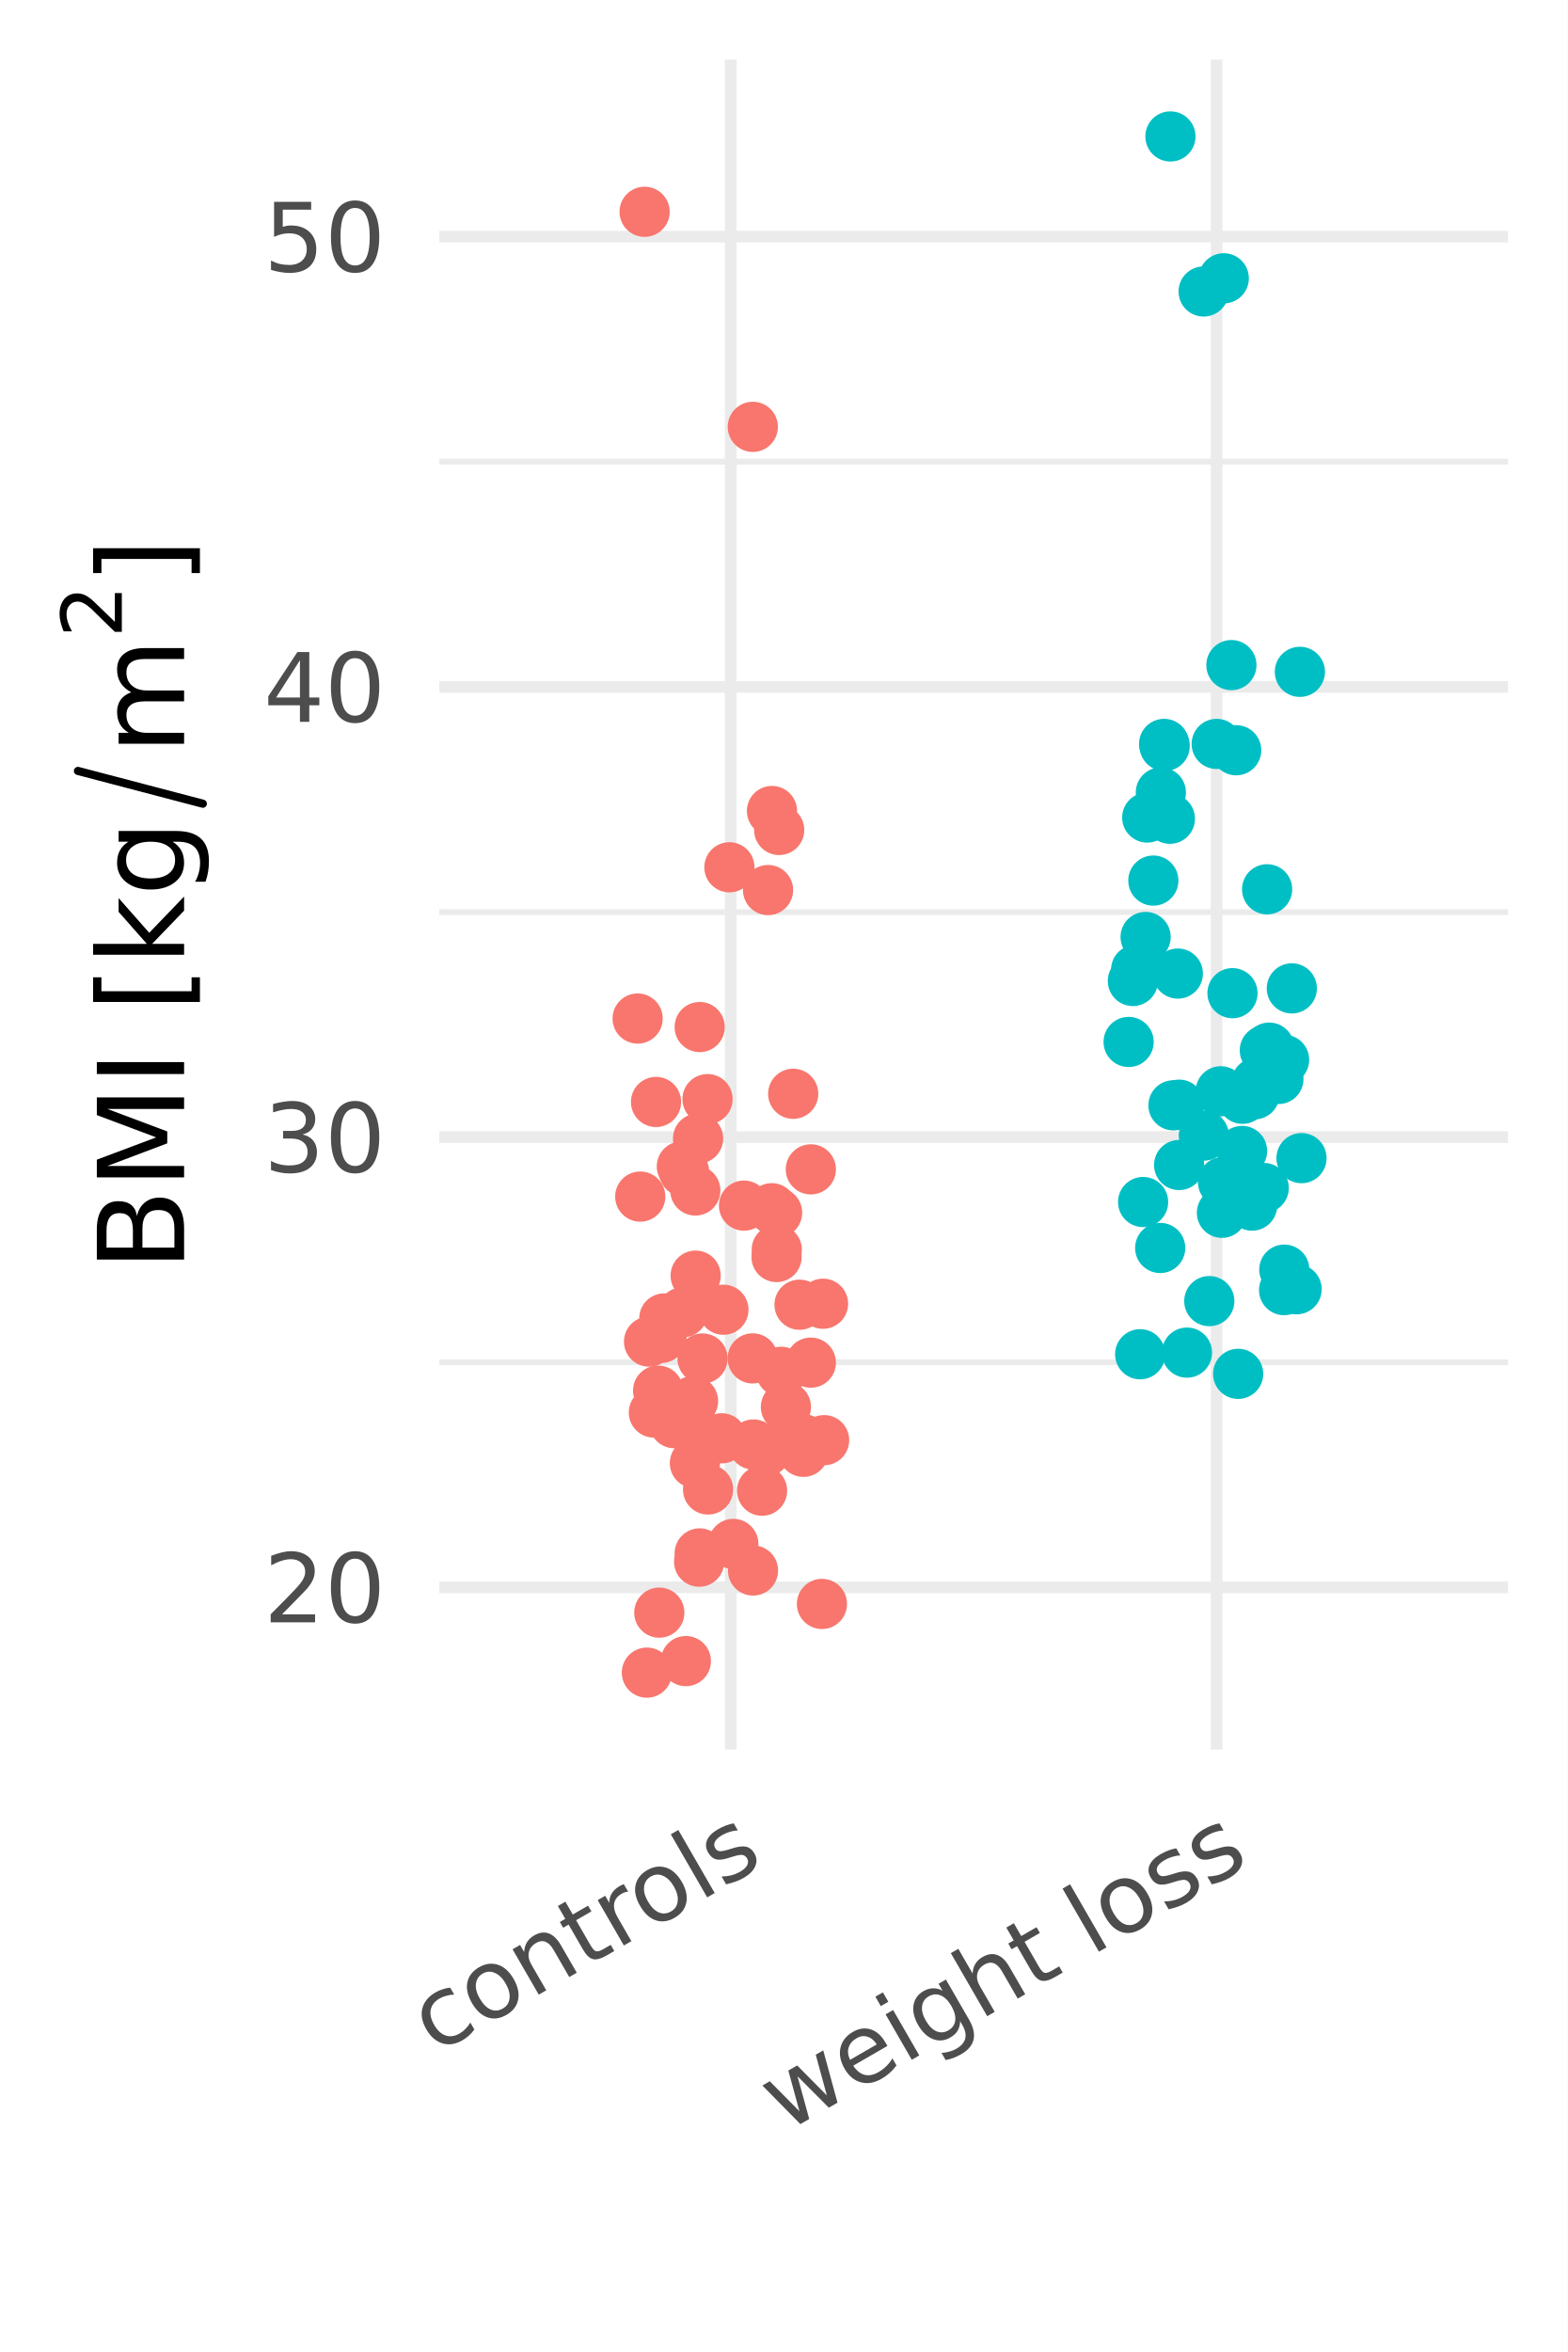
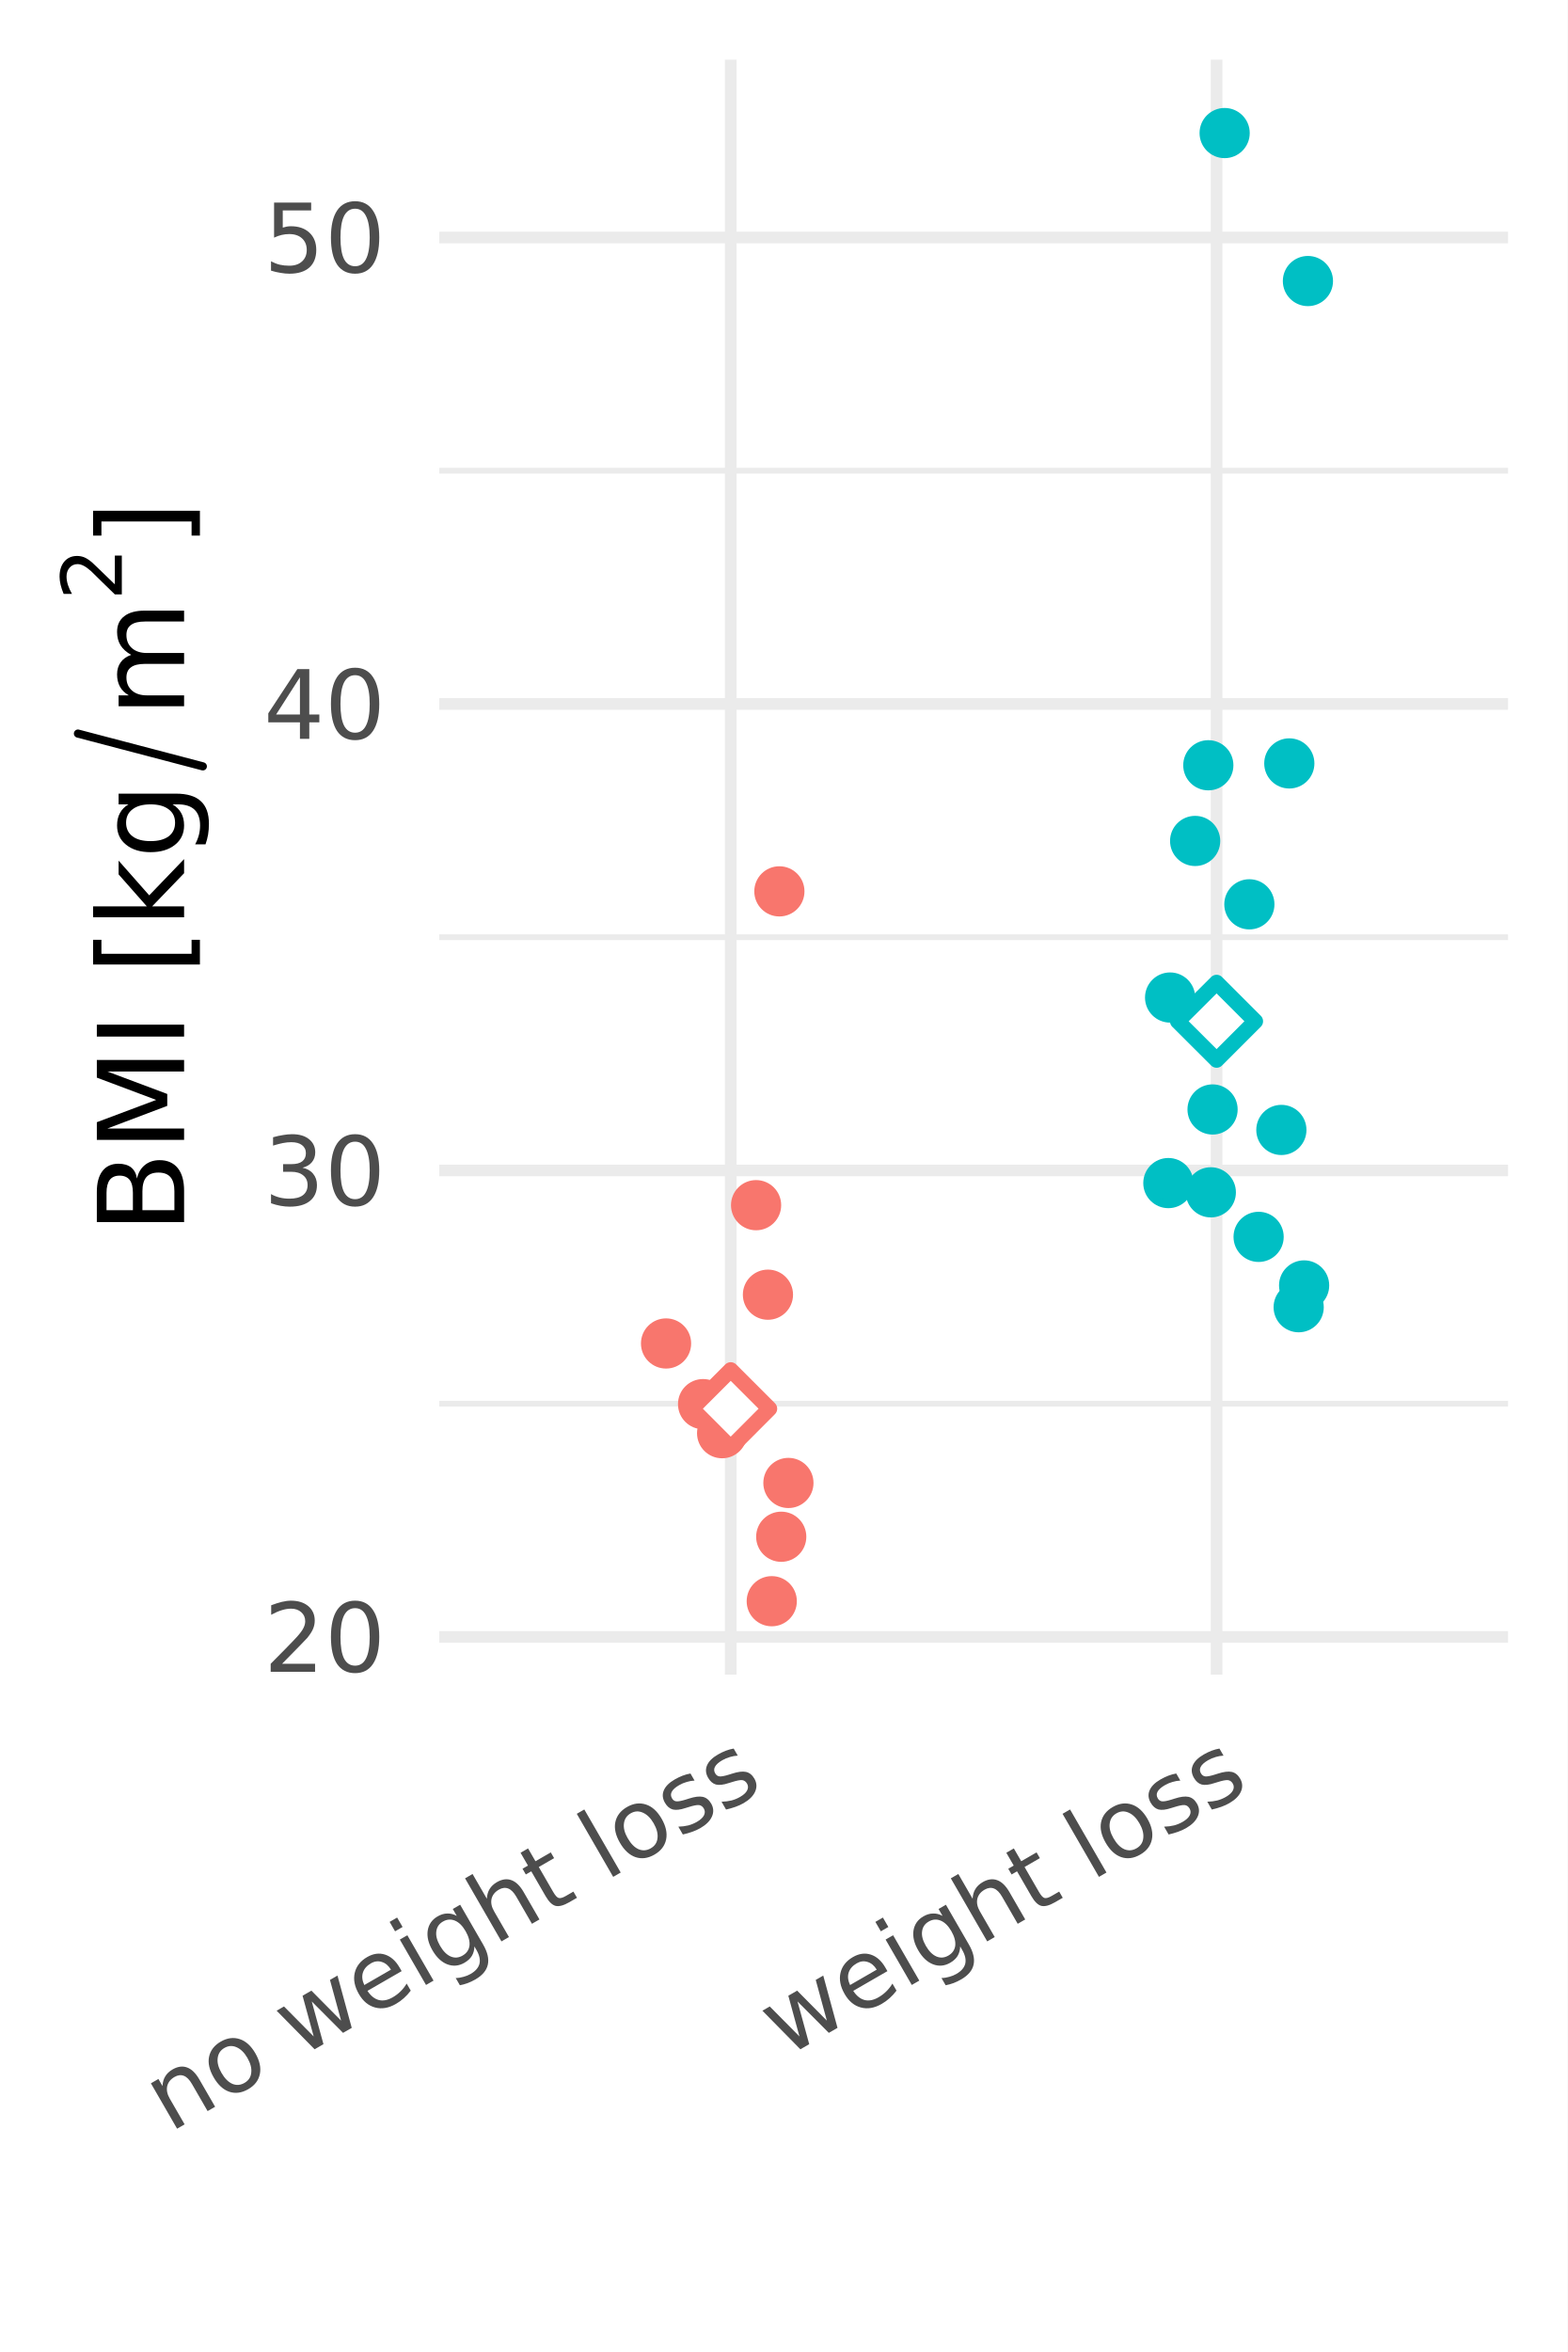
<svg xmlns="http://www.w3.org/2000/svg" class="svglite" width="144.00pt" height="216.00pt" viewBox="0 0 144.00 216.00">
  <defs>
    <style type="text/css">
    .svglite line, .svglite polyline, .svglite polygon, .svglite path, .svglite rect, .svglite circle {
      fill: none;
      stroke: #000000;
      stroke-linecap: round;
      stroke-linejoin: round;
      stroke-miterlimit: 10.00;
    }
  </style>
  </defs>
  <rect width="100%" height="100%" style="stroke: none; fill: #FFFFFF;" />
  <defs>
    <clipPath id="cpMC4wMHwxNDQuMDB8MC4wMHwyMTYuMDA=">
      <rect x="0.00" y="0.00" width="144.00" height="216.00" />
    </clipPath>
  </defs>
  <g clip-path="url(#cpMC4wMHwxNDQuMDB8MC4wMHwyMTYuMDA=)">
</g>
  <defs>
-     <clipPath id="cpNDAuMzV8MTM4LjUyfDUuNDh8MTYwLjY3">
-       <rect x="40.35" y="5.48" width="98.17" height="155.19" />
+     <clipPath id="cpNDAuMzV8MTM4LjUyfDUuNDh8MTUzLjc5">
+       <rect x="40.35" y="5.48" width="98.17" height="148.31" />
    </clipPath>
  </defs>
-   <g clip-path="url(#cpNDAuMzV8MTM4LjUyfDUuNDh8MTYwLjY3)">
-     <polyline points="40.35,125.11 138.52,125.11 " style="stroke-width: 0.53; stroke: #EBEBEB; stroke-linecap: butt;" />
-     <polyline points="40.35,83.76 138.52,83.76 " style="stroke-width: 0.53; stroke: #EBEBEB; stroke-linecap: butt;" />
-     <polyline points="40.35,42.40 138.52,42.40 " style="stroke-width: 0.53; stroke: #EBEBEB; stroke-linecap: butt;" />
-     <polyline points="40.35,145.78 138.52,145.78 " style="stroke-width: 1.07; stroke: #EBEBEB; stroke-linecap: butt;" />
-     <polyline points="40.35,104.43 138.52,104.43 " style="stroke-width: 1.07; stroke: #EBEBEB; stroke-linecap: butt;" />
-     <polyline points="40.35,63.08 138.52,63.08 " style="stroke-width: 1.07; stroke: #EBEBEB; stroke-linecap: butt;" />
-     <polyline points="40.35,21.73 138.52,21.73 " style="stroke-width: 1.07; stroke: #EBEBEB; stroke-linecap: butt;" />
-     <polyline points="67.12,160.67 67.12,5.48 " style="stroke-width: 1.07; stroke: #EBEBEB; stroke-linecap: butt;" />
-     <polyline points="111.75,160.67 111.75,5.48 " style="stroke-width: 1.07; stroke: #EBEBEB; stroke-linecap: butt;" />
-     <circle cx="74.48" cy="125.14" r="1.95" style="stroke-width: 0.71; stroke: #F8766D; fill: #F8766D;" />
-     <circle cx="73.82" cy="132.18" r="1.95" style="stroke-width: 0.71; stroke: #F8766D; fill: #F8766D;" />
-     <circle cx="64.27" cy="142.66" r="1.95" style="stroke-width: 0.71; stroke: #F8766D; fill: #F8766D;" />
-     <circle cx="61.02" cy="121.08" r="1.95" style="stroke-width: 0.71; stroke: #F8766D; fill: #F8766D;" />
-     <circle cx="71.33" cy="115.44" r="1.95" style="stroke-width: 0.71; stroke: #F8766D; fill: #F8766D;" />
-     <circle cx="70.00" cy="136.90" r="1.95" style="stroke-width: 0.71; stroke: #F8766D; fill: #F8766D;" />
-     <circle cx="66.45" cy="120.28" r="1.95" style="stroke-width: 0.71; stroke: #F8766D; fill: #F8766D;" />
-     <circle cx="62.83" cy="107.59" r="1.95" style="stroke-width: 0.71; stroke: #F8766D; fill: #F8766D;" />
-     <circle cx="63.83" cy="134.37" r="1.95" style="stroke-width: 0.71; stroke: #F8766D; fill: #F8766D;" />
-     <circle cx="75.60" cy="119.73" r="1.95" style="stroke-width: 0.71; stroke: #F8766D; fill: #F8766D;" />
-     <circle cx="67.00" cy="79.65" r="1.95" style="stroke-width: 0.71; stroke: #F8766D; fill: #F8766D;" />
-     <circle cx="71.75" cy="125.98" r="1.95" style="stroke-width: 0.71; stroke: #F8766D; fill: #F8766D;" />
-     <circle cx="71.35" cy="114.77" r="1.95" style="stroke-width: 0.71; stroke: #F8766D; fill: #F8766D;" />
-     <circle cx="60.45" cy="127.71" r="1.95" style="stroke-width: 0.71; stroke: #F8766D; fill: #F8766D;" />
-     <circle cx="74.48" cy="107.39" r="1.95" style="stroke-width: 0.71; stroke: #F8766D; fill: #F8766D;" />
-     <circle cx="64.22" cy="143.42" r="1.95" style="stroke-width: 0.71; stroke: #F8766D; fill: #F8766D;" />
-     <circle cx="75.50" cy="147.30" r="1.95" style="stroke-width: 0.71; stroke: #F8766D; fill: #F8766D;" />
-     <circle cx="63.00" cy="152.55" r="1.95" style="stroke-width: 0.71; stroke: #F8766D; fill: #F8766D;" />
-     <circle cx="60.76" cy="122.86" r="1.95" style="stroke-width: 0.71; stroke: #F8766D; fill: #F8766D;" />
-     <circle cx="61.94" cy="130.70" r="1.95" style="stroke-width: 0.71; stroke: #F8766D; fill: #F8766D;" />
-     <circle cx="71.38" cy="111.37" r="1.95" style="stroke-width: 0.71; stroke: #F8766D; fill: #F8766D;" />
-     <circle cx="70.55" cy="81.74" r="1.95" style="stroke-width: 0.71; stroke: #F8766D; fill: #F8766D;" />
-     <circle cx="62.71" cy="120.52" r="1.95" style="stroke-width: 0.71; stroke: #F8766D; fill: #F8766D;" />
-     <circle cx="66.29" cy="132.09" r="1.95" style="stroke-width: 0.71; stroke: #F8766D; fill: #F8766D;" />
-     <circle cx="69.14" cy="124.75" r="1.95" style="stroke-width: 0.71; stroke: #F8766D; fill: #F8766D;" />
-     <circle cx="73.44" cy="119.82" r="1.95" style="stroke-width: 0.71; stroke: #F8766D; fill: #F8766D;" />
-     <circle cx="59.21" cy="19.45" r="1.95" style="stroke-width: 0.71; stroke: #F8766D; fill: #F8766D;" />
-     <circle cx="64.54" cy="132.17" r="1.95" style="stroke-width: 0.71; stroke: #F8766D; fill: #F8766D;" />
-     <circle cx="63.90" cy="117.15" r="1.95" style="stroke-width: 0.71; stroke: #F8766D; fill: #F8766D;" />
-     <circle cx="62.63" cy="107.12" r="1.95" style="stroke-width: 0.71; stroke: #F8766D; fill: #F8766D;" />
-     <circle cx="71.57" cy="76.22" r="1.95" style="stroke-width: 0.71; stroke: #F8766D; fill: #F8766D;" />
-     <circle cx="70.35" cy="133.27" r="1.95" style="stroke-width: 0.71; stroke: #F8766D; fill: #F8766D;" />
-     <circle cx="70.91" cy="74.48" r="1.95" style="stroke-width: 0.71; stroke: #F8766D; fill: #F8766D;" />
-     <circle cx="58.57" cy="93.54" r="1.95" style="stroke-width: 0.71; stroke: #F8766D; fill: #F8766D;" />
-     <circle cx="72.19" cy="129.21" r="1.95" style="stroke-width: 0.71; stroke: #F8766D; fill: #F8766D;" />
-     <circle cx="64.12" cy="104.56" r="1.95" style="stroke-width: 0.71; stroke: #F8766D; fill: #F8766D;" />
-     <circle cx="59.42" cy="153.61" r="1.95" style="stroke-width: 0.71; stroke: #F8766D; fill: #F8766D;" />
-     <circle cx="64.99" cy="100.94" r="1.95" style="stroke-width: 0.71; stroke: #F8766D; fill: #F8766D;" />
-     <circle cx="63.66" cy="128.67" r="1.95" style="stroke-width: 0.71; stroke: #F8766D; fill: #F8766D;" />
-     <circle cx="69.21" cy="132.66" r="1.95" style="stroke-width: 0.71; stroke: #F8766D; fill: #F8766D;" />
-     <circle cx="67.36" cy="141.79" r="1.95" style="stroke-width: 0.71; stroke: #F8766D; fill: #F8766D;" />
-     <circle cx="75.70" cy="132.26" r="1.95" style="stroke-width: 0.71; stroke: #F8766D; fill: #F8766D;" />
-     <circle cx="69.17" cy="144.23" r="1.95" style="stroke-width: 0.71; stroke: #F8766D; fill: #F8766D;" />
-     <circle cx="60.26" cy="101.20" r="1.95" style="stroke-width: 0.71; stroke: #F8766D; fill: #F8766D;" />
-     <circle cx="70.89" cy="110.96" r="1.95" style="stroke-width: 0.71; stroke: #F8766D; fill: #F8766D;" />
-     <circle cx="68.34" cy="110.72" r="1.95" style="stroke-width: 0.71; stroke: #F8766D; fill: #F8766D;" />
-     <circle cx="64.27" cy="94.32" r="1.95" style="stroke-width: 0.71; stroke: #F8766D; fill: #F8766D;" />
-     <circle cx="60.56" cy="148.10" r="1.95" style="stroke-width: 0.71; stroke: #F8766D; fill: #F8766D;" />
-     <circle cx="64.53" cy="124.76" r="1.95" style="stroke-width: 0.71; stroke: #F8766D; fill: #F8766D;" />
-     <circle cx="73.80" cy="133.33" r="1.95" style="stroke-width: 0.71; stroke: #F8766D; fill: #F8766D;" />
-     <circle cx="69.15" cy="39.20" r="1.95" style="stroke-width: 0.71; stroke: #F8766D; fill: #F8766D;" />
-     <circle cx="59.62" cy="123.21" r="1.95" style="stroke-width: 0.71; stroke: #F8766D; fill: #F8766D;" />
-     <circle cx="63.87" cy="109.33" r="1.95" style="stroke-width: 0.71; stroke: #F8766D; fill: #F8766D;" />
-     <circle cx="60.06" cy="129.72" r="1.95" style="stroke-width: 0.71; stroke: #F8766D; fill: #F8766D;" />
-     <circle cx="58.81" cy="109.89" r="1.95" style="stroke-width: 0.71; stroke: #F8766D; fill: #F8766D;" />
-     <circle cx="65.04" cy="136.79" r="1.95" style="stroke-width: 0.71; stroke: #F8766D; fill: #F8766D;" />
-     <circle cx="72.86" cy="100.45" r="1.95" style="stroke-width: 0.71; stroke: #F8766D; fill: #F8766D;" />
-     <circle cx="105.94" cy="80.87" r="1.95" style="stroke-width: 0.71; stroke: #00BFC4; fill: #00BFC4;" />
-     <circle cx="117.43" cy="99.09" r="1.95" style="stroke-width: 0.71; stroke: #00BFC4; fill: #00BFC4;" />
-     <circle cx="114.13" cy="100.91" r="1.95" style="stroke-width: 0.71; stroke: #00BFC4; fill: #00BFC4;" />
-     <circle cx="108.19" cy="89.41" r="1.95" style="stroke-width: 0.71; stroke: #00BFC4; fill: #00BFC4;" />
-     <circle cx="104.36" cy="89.06" r="1.95" style="stroke-width: 0.71; stroke: #00BFC4; fill: #00BFC4;" />
-     <circle cx="111.08" cy="119.49" r="1.95" style="stroke-width: 0.71; stroke: #00BFC4; fill: #00BFC4;" />
-     <circle cx="106.93" cy="68.32" r="1.95" style="stroke-width: 0.71; stroke: #00BFC4; fill: #00BFC4;" />
-     <circle cx="105.00" cy="110.39" r="1.95" style="stroke-width: 0.71; stroke: #00BFC4; fill: #00BFC4;" />
-     <circle cx="116.58" cy="96.21" r="1.95" style="stroke-width: 0.71; stroke: #00BFC4; fill: #00BFC4;" />
-     <circle cx="112.13" cy="100.22" r="1.95" style="stroke-width: 0.71; stroke: #00BFC4; fill: #00BFC4;" />
-     <circle cx="113.21" cy="91.21" r="1.95" style="stroke-width: 0.71; stroke: #00BFC4; fill: #00BFC4;" />
-     <circle cx="115.42" cy="99.43" r="1.95" style="stroke-width: 0.71; stroke: #00BFC4; fill: #00BFC4;" />
-     <circle cx="106.57" cy="114.61" r="1.95" style="stroke-width: 0.71; stroke: #00BFC4; fill: #00BFC4;" />
-     <circle cx="112.41" cy="25.56" r="1.95" style="stroke-width: 0.71; stroke: #00BFC4; fill: #00BFC4;" />
-     <circle cx="119.55" cy="106.36" r="1.95" style="stroke-width: 0.71; stroke: #00BFC4; fill: #00BFC4;" />
-     <circle cx="113.55" cy="68.90" r="1.95" style="stroke-width: 0.71; stroke: #00BFC4; fill: #00BFC4;" />
-     <circle cx="107.46" cy="75.19" r="1.95" style="stroke-width: 0.71; stroke: #00BFC4; fill: #00BFC4;" />
-     <circle cx="107.51" cy="12.53" r="1.95" style="stroke-width: 0.71; stroke: #00BFC4; fill: #00BFC4;" />
-     <circle cx="117.97" cy="116.60" r="1.95" style="stroke-width: 0.71; stroke: #00BFC4; fill: #00BFC4;" />
-     <circle cx="109.03" cy="124.22" r="1.95" style="stroke-width: 0.71; stroke: #00BFC4; fill: #00BFC4;" />
-     <circle cx="119.40" cy="61.70" r="1.95" style="stroke-width: 0.71; stroke: #00BFC4; fill: #00BFC4;" />
-     <circle cx="110.58" cy="104.29" r="1.95" style="stroke-width: 0.71; stroke: #00BFC4; fill: #00BFC4;" />
-     <circle cx="115.01" cy="110.72" r="1.95" style="stroke-width: 0.71; stroke: #00BFC4; fill: #00BFC4;" />
-     <circle cx="113.73" cy="126.17" r="1.95" style="stroke-width: 0.71; stroke: #00BFC4; fill: #00BFC4;" />
-     <circle cx="106.98" cy="68.51" r="1.95" style="stroke-width: 0.71; stroke: #00BFC4; fill: #00BFC4;" />
-     <circle cx="114.09" cy="105.70" r="1.95" style="stroke-width: 0.71; stroke: #00BFC4; fill: #00BFC4;" />
-     <circle cx="112.34" cy="108.56" r="1.95" style="stroke-width: 0.71; stroke: #00BFC4; fill: #00BFC4;" />
-     <circle cx="119.10" cy="118.40" r="1.95" style="stroke-width: 0.71; stroke: #00BFC4; fill: #00BFC4;" />
-     <circle cx="106.63" cy="72.78" r="1.95" style="stroke-width: 0.71; stroke: #00BFC4; fill: #00BFC4;" />
-     <circle cx="115.23" cy="100.50" r="1.95" style="stroke-width: 0.71; stroke: #00BFC4; fill: #00BFC4;" />
-     <circle cx="110.56" cy="26.77" r="1.95" style="stroke-width: 0.71; stroke: #00BFC4; fill: #00BFC4;" />
-     <circle cx="105.38" cy="75.08" r="1.95" style="stroke-width: 0.71; stroke: #00BFC4; fill: #00BFC4;" />
-     <circle cx="118.66" cy="90.77" r="1.95" style="stroke-width: 0.71; stroke: #00BFC4; fill: #00BFC4;" />
-     <circle cx="108.31" cy="101.45" r="1.95" style="stroke-width: 0.71; stroke: #00BFC4; fill: #00BFC4;" />
-     <circle cx="117.95" cy="97.33" r="1.95" style="stroke-width: 0.71; stroke: #00BFC4; fill: #00BFC4;" />
-     <circle cx="104.06" cy="90.09" r="1.95" style="stroke-width: 0.71; stroke: #00BFC4; fill: #00BFC4;" />
-     <circle cx="104.73" cy="124.37" r="1.95" style="stroke-width: 0.71; stroke: #00BFC4; fill: #00BFC4;" />
-     <circle cx="111.76" cy="68.32" r="1.95" style="stroke-width: 0.71; stroke: #00BFC4; fill: #00BFC4;" />
-     <circle cx="103.67" cy="95.69" r="1.95" style="stroke-width: 0.71; stroke: #00BFC4; fill: #00BFC4;" />
-     <circle cx="117.95" cy="118.48" r="1.95" style="stroke-width: 0.71; stroke: #00BFC4; fill: #00BFC4;" />
-     <circle cx="108.31" cy="106.99" r="1.95" style="stroke-width: 0.71; stroke: #00BFC4; fill: #00BFC4;" />
-     <circle cx="116.08" cy="109.10" r="1.95" style="stroke-width: 0.71; stroke: #00BFC4; fill: #00BFC4;" />
-     <circle cx="116.39" cy="81.67" r="1.95" style="stroke-width: 0.71; stroke: #00BFC4; fill: #00BFC4;" />
-     <circle cx="107.79" cy="101.51" r="1.95" style="stroke-width: 0.71; stroke: #00BFC4; fill: #00BFC4;" />
-     <circle cx="112.24" cy="111.38" r="1.95" style="stroke-width: 0.71; stroke: #00BFC4; fill: #00BFC4;" />
-     <circle cx="116.18" cy="96.46" r="1.95" style="stroke-width: 0.71; stroke: #00BFC4; fill: #00BFC4;" />
-     <circle cx="105.23" cy="86.05" r="1.95" style="stroke-width: 0.71; stroke: #00BFC4; fill: #00BFC4;" />
-     <circle cx="113.11" cy="61.08" r="1.95" style="stroke-width: 0.71; stroke: #00BFC4; fill: #00BFC4;" />
+   <g clip-path="url(#cpNDAuMzV8MTM4LjUyfDUuNDh8MTUzLjc5)">
+     <polyline points="40.35,128.91 138.52,128.91 " style="stroke-width: 0.53; stroke: #EBEBEB; stroke-linecap: butt;" />
+     <polyline points="40.35,86.07 138.52,86.07 " style="stroke-width: 0.53; stroke: #EBEBEB; stroke-linecap: butt;" />
+     <polyline points="40.35,43.23 138.52,43.23 " style="stroke-width: 0.53; stroke: #EBEBEB; stroke-linecap: butt;" />
+     <polyline points="40.35,150.33 138.52,150.33 " style="stroke-width: 1.07; stroke: #EBEBEB; stroke-linecap: butt;" />
+     <polyline points="40.35,107.49 138.52,107.49 " style="stroke-width: 1.07; stroke: #EBEBEB; stroke-linecap: butt;" />
+     <polyline points="40.35,64.65 138.52,64.65 " style="stroke-width: 1.07; stroke: #EBEBEB; stroke-linecap: butt;" />
+     <polyline points="40.35,21.81 138.52,21.81 " style="stroke-width: 1.07; stroke: #EBEBEB; stroke-linecap: butt;" />
+     <polyline points="67.12,153.79 67.12,5.48 " style="stroke-width: 1.07; stroke: #EBEBEB; stroke-linecap: butt;" />
+     <polyline points="111.75,153.79 111.75,5.48 " style="stroke-width: 1.07; stroke: #EBEBEB; stroke-linecap: butt;" />
+     <circle cx="107.32" cy="108.65" r="1.95" style="stroke-width: 0.71; stroke: #00BFC4; fill: #00BFC4;" />
+     <circle cx="114.76" cy="83.05" r="1.95" style="stroke-width: 0.71; stroke: #00BFC4; fill: #00BFC4;" />
+     <circle cx="111.38" cy="101.89" r="1.95" style="stroke-width: 0.71; stroke: #00BFC4; fill: #00BFC4;" />
+     <circle cx="117.70" cy="103.77" r="1.95" style="stroke-width: 0.71; stroke: #00BFC4; fill: #00BFC4;" />
+     <circle cx="107.48" cy="91.61" r="1.95" style="stroke-width: 0.71; stroke: #00BFC4; fill: #00BFC4;" />
+     <circle cx="118.43" cy="70.11" r="1.95" style="stroke-width: 0.71; stroke: #00BFC4; fill: #00BFC4;" />
+     <circle cx="115.61" cy="113.59" r="1.95" style="stroke-width: 0.71; stroke: #00BFC4; fill: #00BFC4;" />
+     <circle cx="110.65" cy="93.86" r="1.95" style="stroke-width: 0.71; stroke: #00BFC4; fill: #00BFC4;" />
+     <circle cx="119.79" cy="118.05" r="1.95" style="stroke-width: 0.71; stroke: #00BFC4; fill: #00BFC4;" />
+     <circle cx="120.14" cy="25.81" r="1.95" style="stroke-width: 0.71; stroke: #00BFC4; fill: #00BFC4;" />
+     <circle cx="111.22" cy="109.50" r="1.95" style="stroke-width: 0.71; stroke: #00BFC4; fill: #00BFC4;" />
+     <circle cx="109.78" cy="77.23" r="1.95" style="stroke-width: 0.71; stroke: #00BFC4; fill: #00BFC4;" />
+     <circle cx="112.49" cy="12.22" r="1.95" style="stroke-width: 0.71; stroke: #00BFC4; fill: #00BFC4;" />
+     <circle cx="119.29" cy="120.05" r="1.95" style="stroke-width: 0.71; stroke: #00BFC4; fill: #00BFC4;" />
+     <circle cx="110.99" cy="70.28" r="1.95" style="stroke-width: 0.71; stroke: #00BFC4; fill: #00BFC4;" />
+     <circle cx="64.58" cy="128.95" r="1.95" style="stroke-width: 0.71; stroke: #F8766D; fill: #F8766D;" />
+     <circle cx="72.42" cy="136.19" r="1.95" style="stroke-width: 0.71; stroke: #F8766D; fill: #F8766D;" />
+     <circle cx="70.89" cy="147.05" r="1.95" style="stroke-width: 0.71; stroke: #F8766D; fill: #F8766D;" />
+     <circle cx="70.54" cy="118.90" r="1.95" style="stroke-width: 0.71; stroke: #F8766D; fill: #F8766D;" />
+     <circle cx="71.76" cy="141.13" r="1.95" style="stroke-width: 0.71; stroke: #F8766D; fill: #F8766D;" />
+     <circle cx="69.45" cy="110.68" r="1.95" style="stroke-width: 0.71; stroke: #F8766D; fill: #F8766D;" />
+     <circle cx="61.18" cy="123.38" r="1.95" style="stroke-width: 0.71; stroke: #F8766D; fill: #F8766D;" />
+     <circle cx="71.59" cy="81.86" r="1.95" style="stroke-width: 0.71; stroke: #F8766D; fill: #F8766D;" />
+     <circle cx="66.60" cy="129.76" r="1.95" style="stroke-width: 0.71; stroke: #F8766D; fill: #F8766D;" />
+     <circle cx="66.33" cy="131.62" r="1.95" style="stroke-width: 0.71; stroke: #F8766D; fill: #F8766D;" />
+     <polygon points="67.12,132.94 70.68,129.37 67.12,125.81 63.56,129.37 " style="stroke-width: 1.42; stroke: #F8766D; fill: #FFFFFF;" />
+     <polygon points="111.75,97.35 115.31,93.79 111.75,90.23 108.18,93.79 " style="stroke-width: 1.42; stroke: #00BFC4; fill: #FFFFFF;" />
  </g>
  <g clip-path="url(#cpMC4wMHwxNDQuMDB8MC4wMHwyMTYuMDA=)">
-     <text x="35.42" y="148.99" text-anchor="end" style="font-size: 8.80px; fill: #4D4D4D; font-family: DejaVu Sans;" textLength="11.19px" lengthAdjust="spacingAndGlyphs">20</text>
-     <text x="35.42" y="107.64" text-anchor="end" style="font-size: 8.80px; fill: #4D4D4D; font-family: DejaVu Sans;" textLength="11.19px" lengthAdjust="spacingAndGlyphs">30</text>
-     <text x="35.42" y="66.29" text-anchor="end" style="font-size: 8.80px; fill: #4D4D4D; font-family: DejaVu Sans;" textLength="11.19px" lengthAdjust="spacingAndGlyphs">40</text>
-     <text x="35.42" y="24.94" text-anchor="end" style="font-size: 8.80px; fill: #4D4D4D; font-family: DejaVu Sans;" textLength="11.19px" lengthAdjust="spacingAndGlyphs">50</text>
-     <text transform="translate(70.33,171.15) rotate(-30)" text-anchor="end" style="font-size: 8.80px; fill: #4D4D4D; font-family: DejaVu Sans;" textLength="35.09px" lengthAdjust="spacingAndGlyphs">controls</text>
-     <text transform="translate(114.95,171.15) rotate(-30)" text-anchor="end" style="font-size: 8.80px; fill: #4D4D4D; font-family: DejaVu Sans;" textLength="49.46px" lengthAdjust="spacingAndGlyphs">weight loss</text>
-     <text transform="translate(16.91,116.75) rotate(-90)" style="font-size: 11.00px; font-family: DejaVu Sans;" textLength="28.07px" lengthAdjust="spacingAndGlyphs">BMI [</text>
-     <text transform="translate(16.91,88.68) rotate(-90)" style="font-size: 11.00px; font-family: DejaVu Sans;" textLength="6.37px" lengthAdjust="spacingAndGlyphs">k</text>
-     <text transform="translate(16.91,82.30) rotate(-90)" style="font-size: 11.00px; font-family: DejaVu Sans;" textLength="6.98px" lengthAdjust="spacingAndGlyphs">g</text>
-     <polyline points="18.63,73.81 7.16,70.80 " style="stroke-width: 0.75;" />
-     <text transform="translate(16.91,69.30) rotate(-90)" style="font-size: 11.00px; font-family: DejaVu Sans;" textLength="10.71px" lengthAdjust="spacingAndGlyphs">m</text>
-     <text transform="translate(11.19,58.59) rotate(-90)" style="font-size: 7.70px; font-family: DejaVu Sans;" textLength="4.90px" lengthAdjust="spacingAndGlyphs">2</text>
-     <text transform="translate(16.91,53.69) rotate(-90)" style="font-size: 11.00px; font-family: DejaVu Sans;" textLength="4.29px" lengthAdjust="spacingAndGlyphs">]</text>
+     <text x="35.42" y="153.53" text-anchor="end" style="font-size: 8.80px; fill: #4D4D4D; font-family: DejaVu Sans;" textLength="11.19px" lengthAdjust="spacingAndGlyphs">20</text>
+     <text x="35.42" y="110.69" text-anchor="end" style="font-size: 8.80px; fill: #4D4D4D; font-family: DejaVu Sans;" textLength="11.19px" lengthAdjust="spacingAndGlyphs">30</text>
+     <text x="35.42" y="67.85" text-anchor="end" style="font-size: 8.80px; fill: #4D4D4D; font-family: DejaVu Sans;" textLength="11.19px" lengthAdjust="spacingAndGlyphs">40</text>
+     <text x="35.42" y="25.01" text-anchor="end" style="font-size: 8.80px; fill: #4D4D4D; font-family: DejaVu Sans;" textLength="11.19px" lengthAdjust="spacingAndGlyphs">50</text>
+     <text transform="translate(70.33,164.28) rotate(-30)" text-anchor="end" style="font-size: 8.80px; fill: #4D4D4D; font-family: DejaVu Sans;" textLength="63.22px" lengthAdjust="spacingAndGlyphs">no weight loss</text>
+     <text transform="translate(114.95,164.28) rotate(-30)" text-anchor="end" style="font-size: 8.80px; fill: #4D4D4D; font-family: DejaVu Sans;" textLength="49.46px" lengthAdjust="spacingAndGlyphs">weight loss</text>
+     <text transform="translate(16.91,113.31) rotate(-90)" style="font-size: 11.00px; font-family: DejaVu Sans;" textLength="28.07px" lengthAdjust="spacingAndGlyphs">BMI [</text>
+     <text transform="translate(16.91,85.24) rotate(-90)" style="font-size: 11.00px; font-family: DejaVu Sans;" textLength="6.37px" lengthAdjust="spacingAndGlyphs">k</text>
+     <text transform="translate(16.91,78.87) rotate(-90)" style="font-size: 11.00px; font-family: DejaVu Sans;" textLength="6.98px" lengthAdjust="spacingAndGlyphs">g</text>
+     <polyline points="18.63,70.38 7.16,67.37 " style="stroke-width: 0.75;" />
+     <text transform="translate(16.91,65.86) rotate(-90)" style="font-size: 11.00px; font-family: DejaVu Sans;" textLength="10.71px" lengthAdjust="spacingAndGlyphs">m</text>
+     <text transform="translate(11.19,55.15) rotate(-90)" style="font-size: 7.70px; font-family: DejaVu Sans;" textLength="4.90px" lengthAdjust="spacingAndGlyphs">2</text>
+     <text transform="translate(16.91,50.25) rotate(-90)" style="font-size: 11.00px; font-family: DejaVu Sans;" textLength="4.29px" lengthAdjust="spacingAndGlyphs">]</text>
  </g>
</svg>
